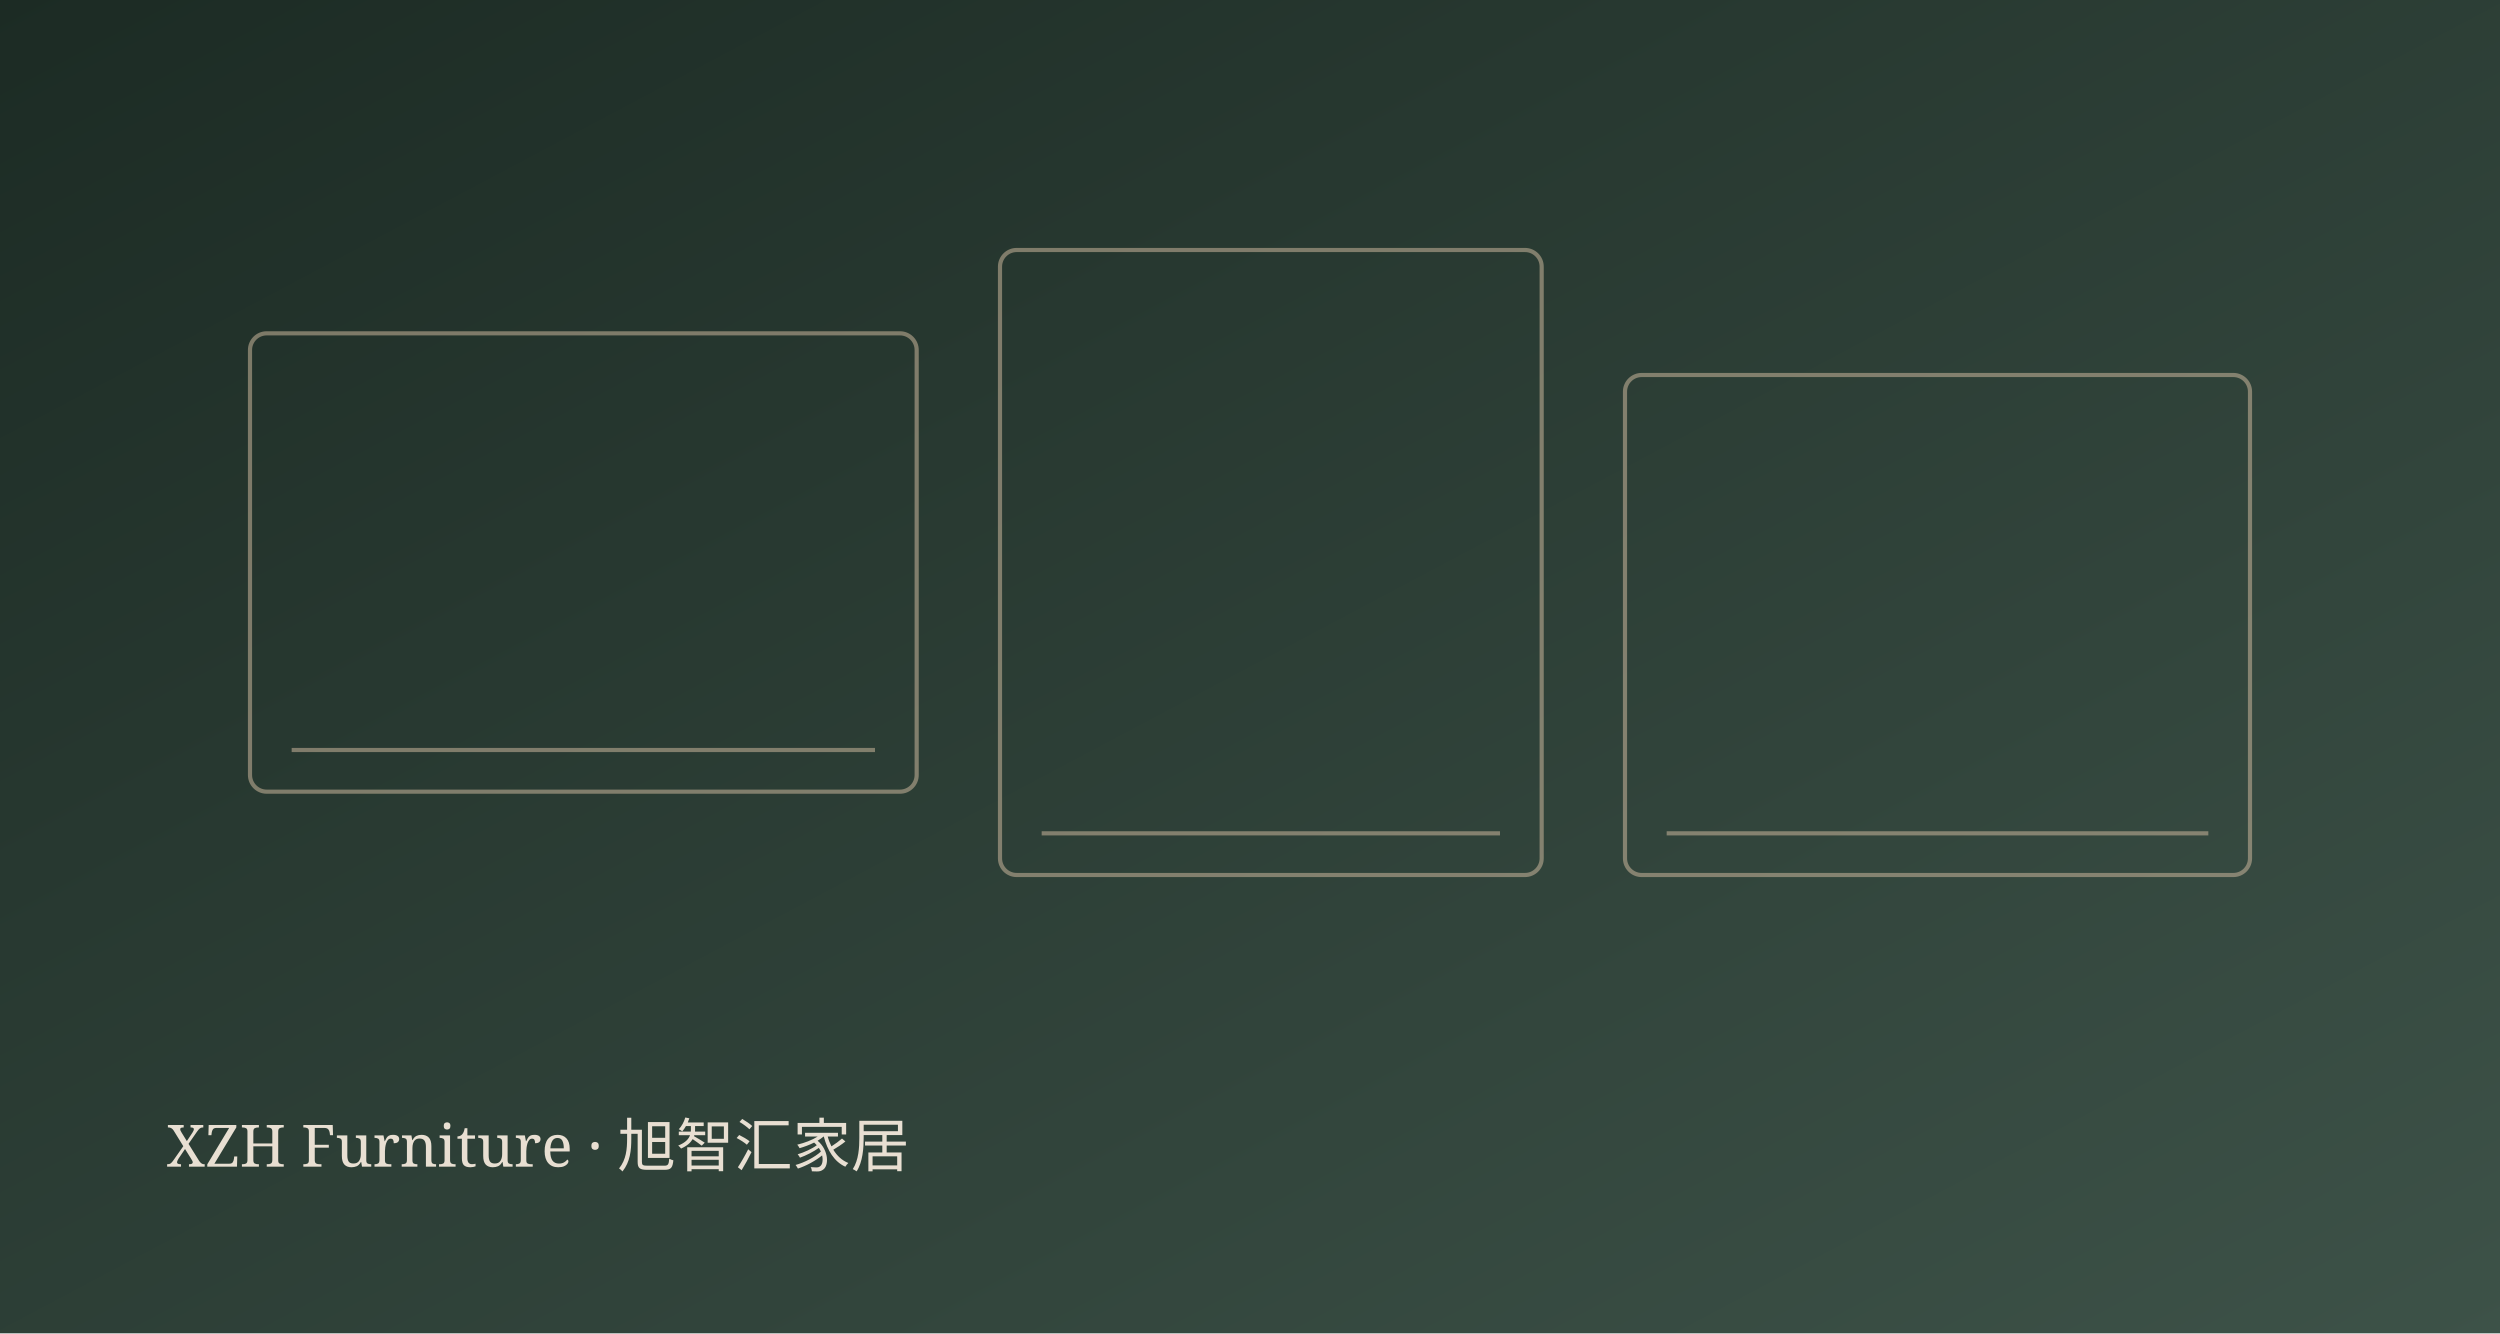
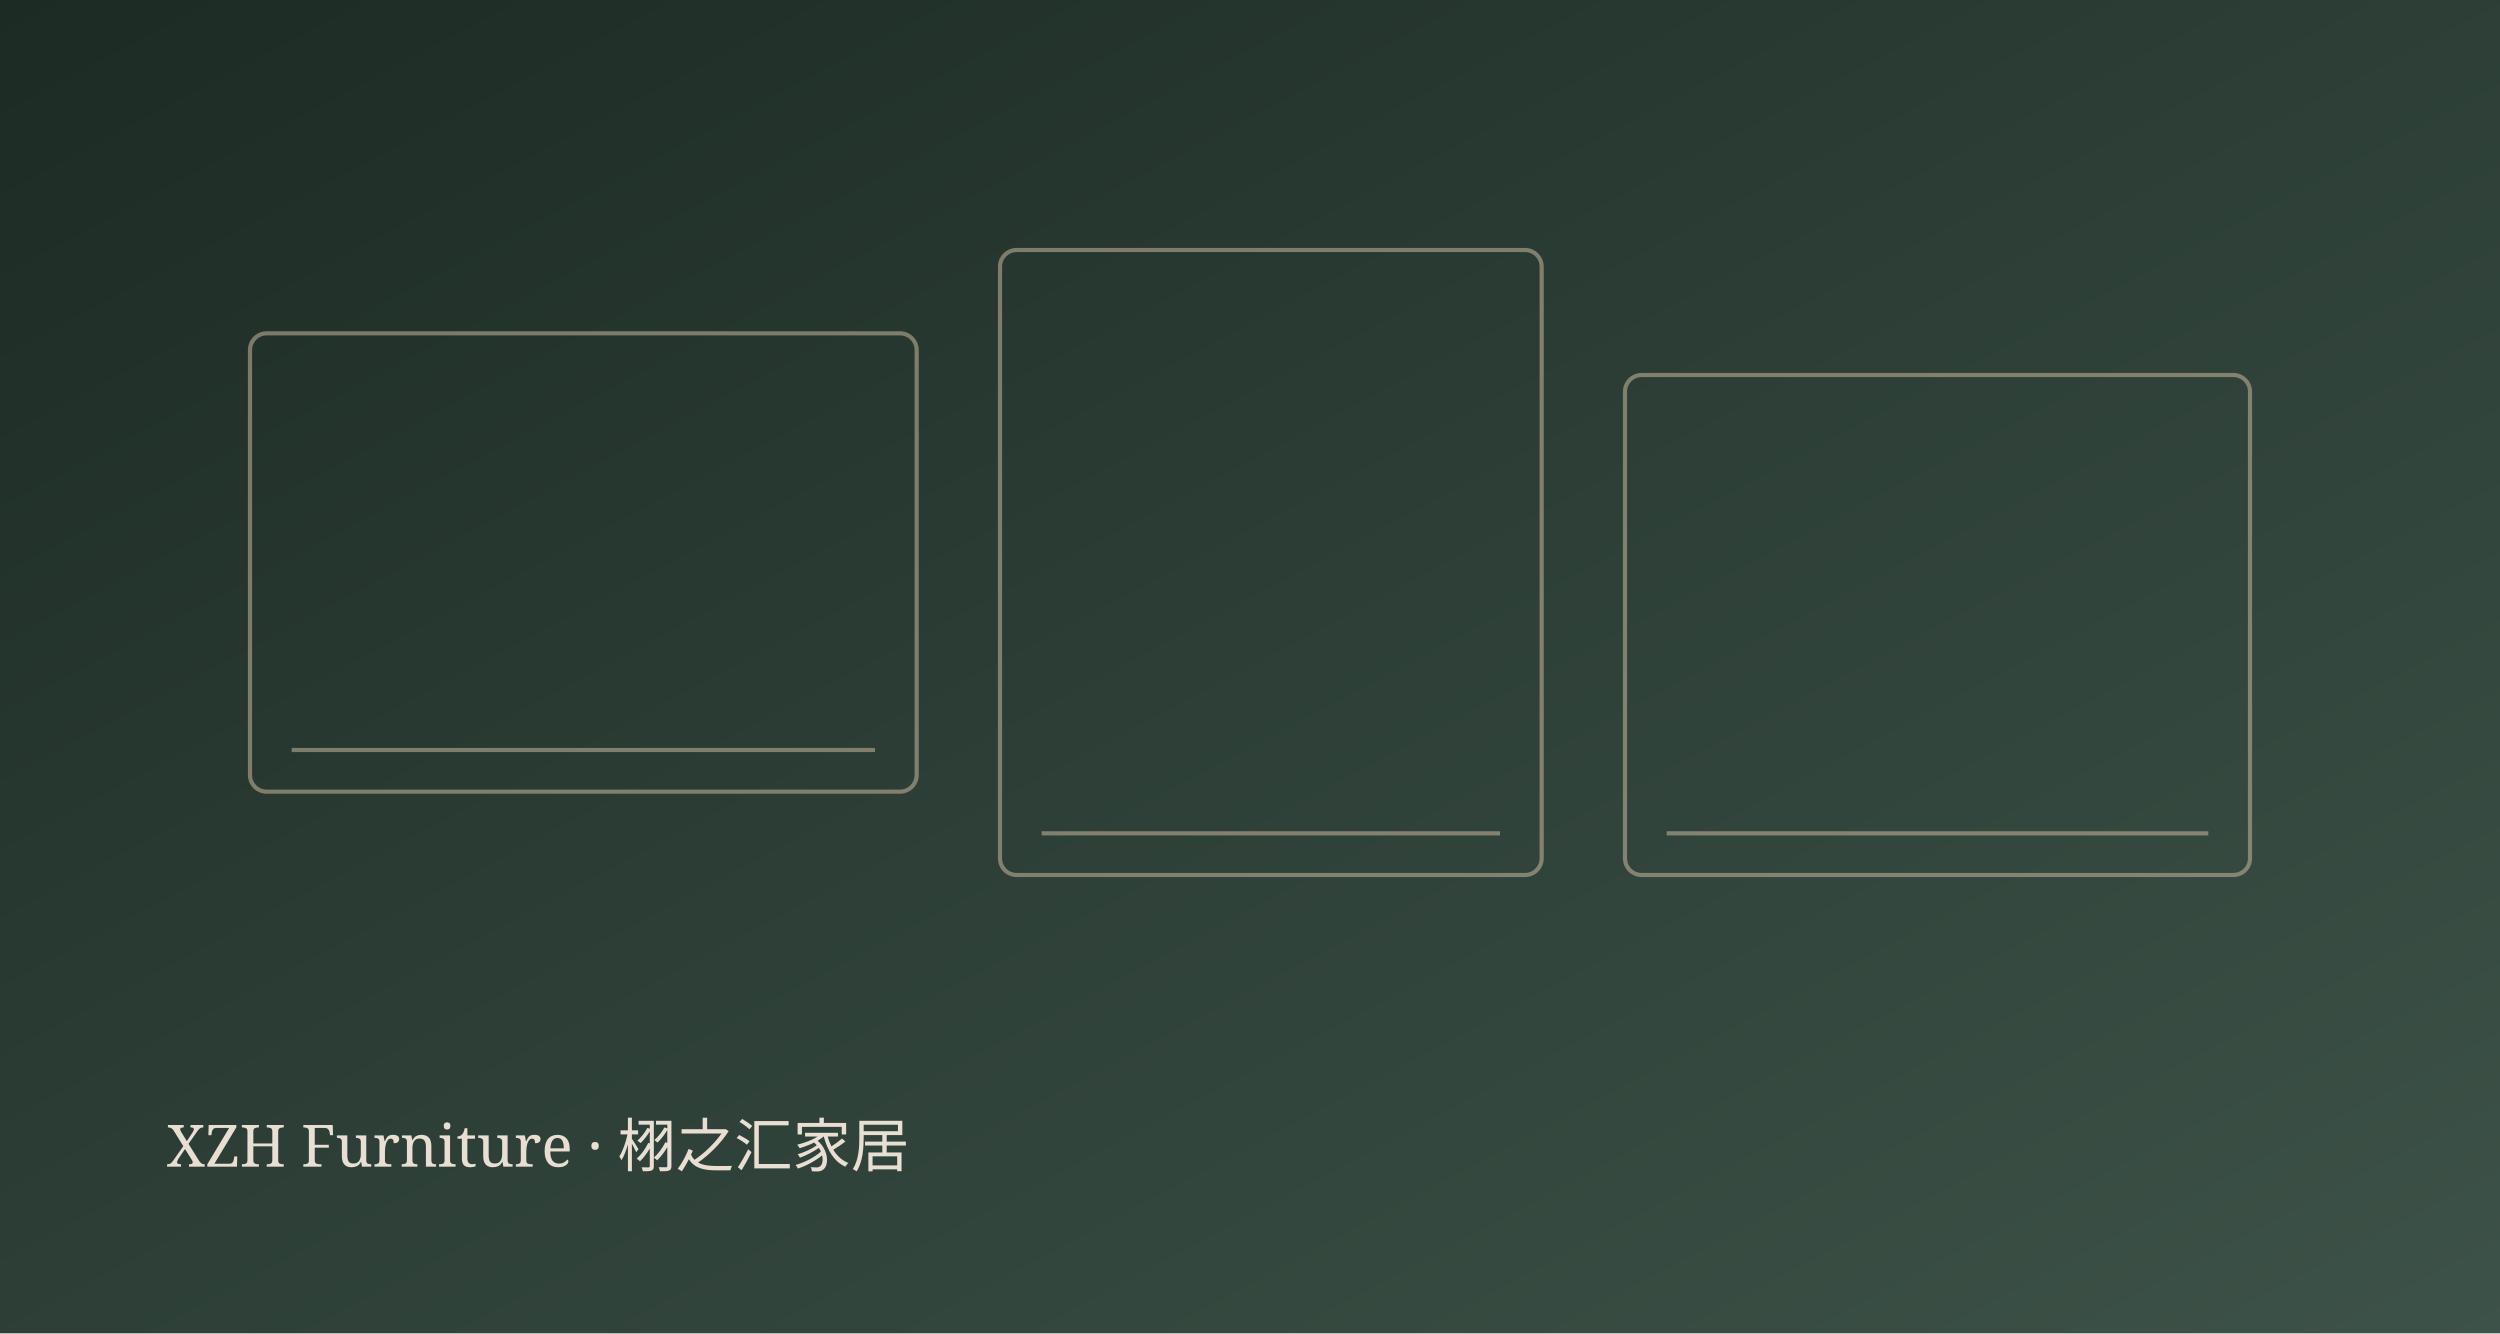
<svg xmlns="http://www.w3.org/2000/svg" width="1200" height="640" viewBox="0 0 1200 640" role="img" aria-label="Abstract furniture lines">
  <defs>
    <linearGradient id="g" x1="0" y1="0" x2="1" y2="1">
      <stop stop-color="#1c2b24" />
      <stop offset="1" stop-color="#3d5248" />
    </linearGradient>
  </defs>
  <rect width="1200" height="640" fill="url(#g)" />
  <g fill="none" stroke="#c9b59a" stroke-width="2" opacity="0.55">
    <rect x="120" y="160" width="320" height="220" rx="8" />
    <rect x="480" y="120" width="260" height="300" rx="8" />
    <rect x="780" y="180" width="300" height="240" rx="8" />
    <path d="M140 360h280M500 400h220M800 400h260" />
  </g>
-   <text x="80" y="560" fill="#e8dfd2" font-family="Georgia, serif" font-size="28">XZH Furniture · 旭智汇家居</text>
+   <text x="80" y="560" fill="#e8dfd2" font-family="Georgia, serif" font-size="28">XZH Furniture · 栩之汇家居</text>
</svg>
